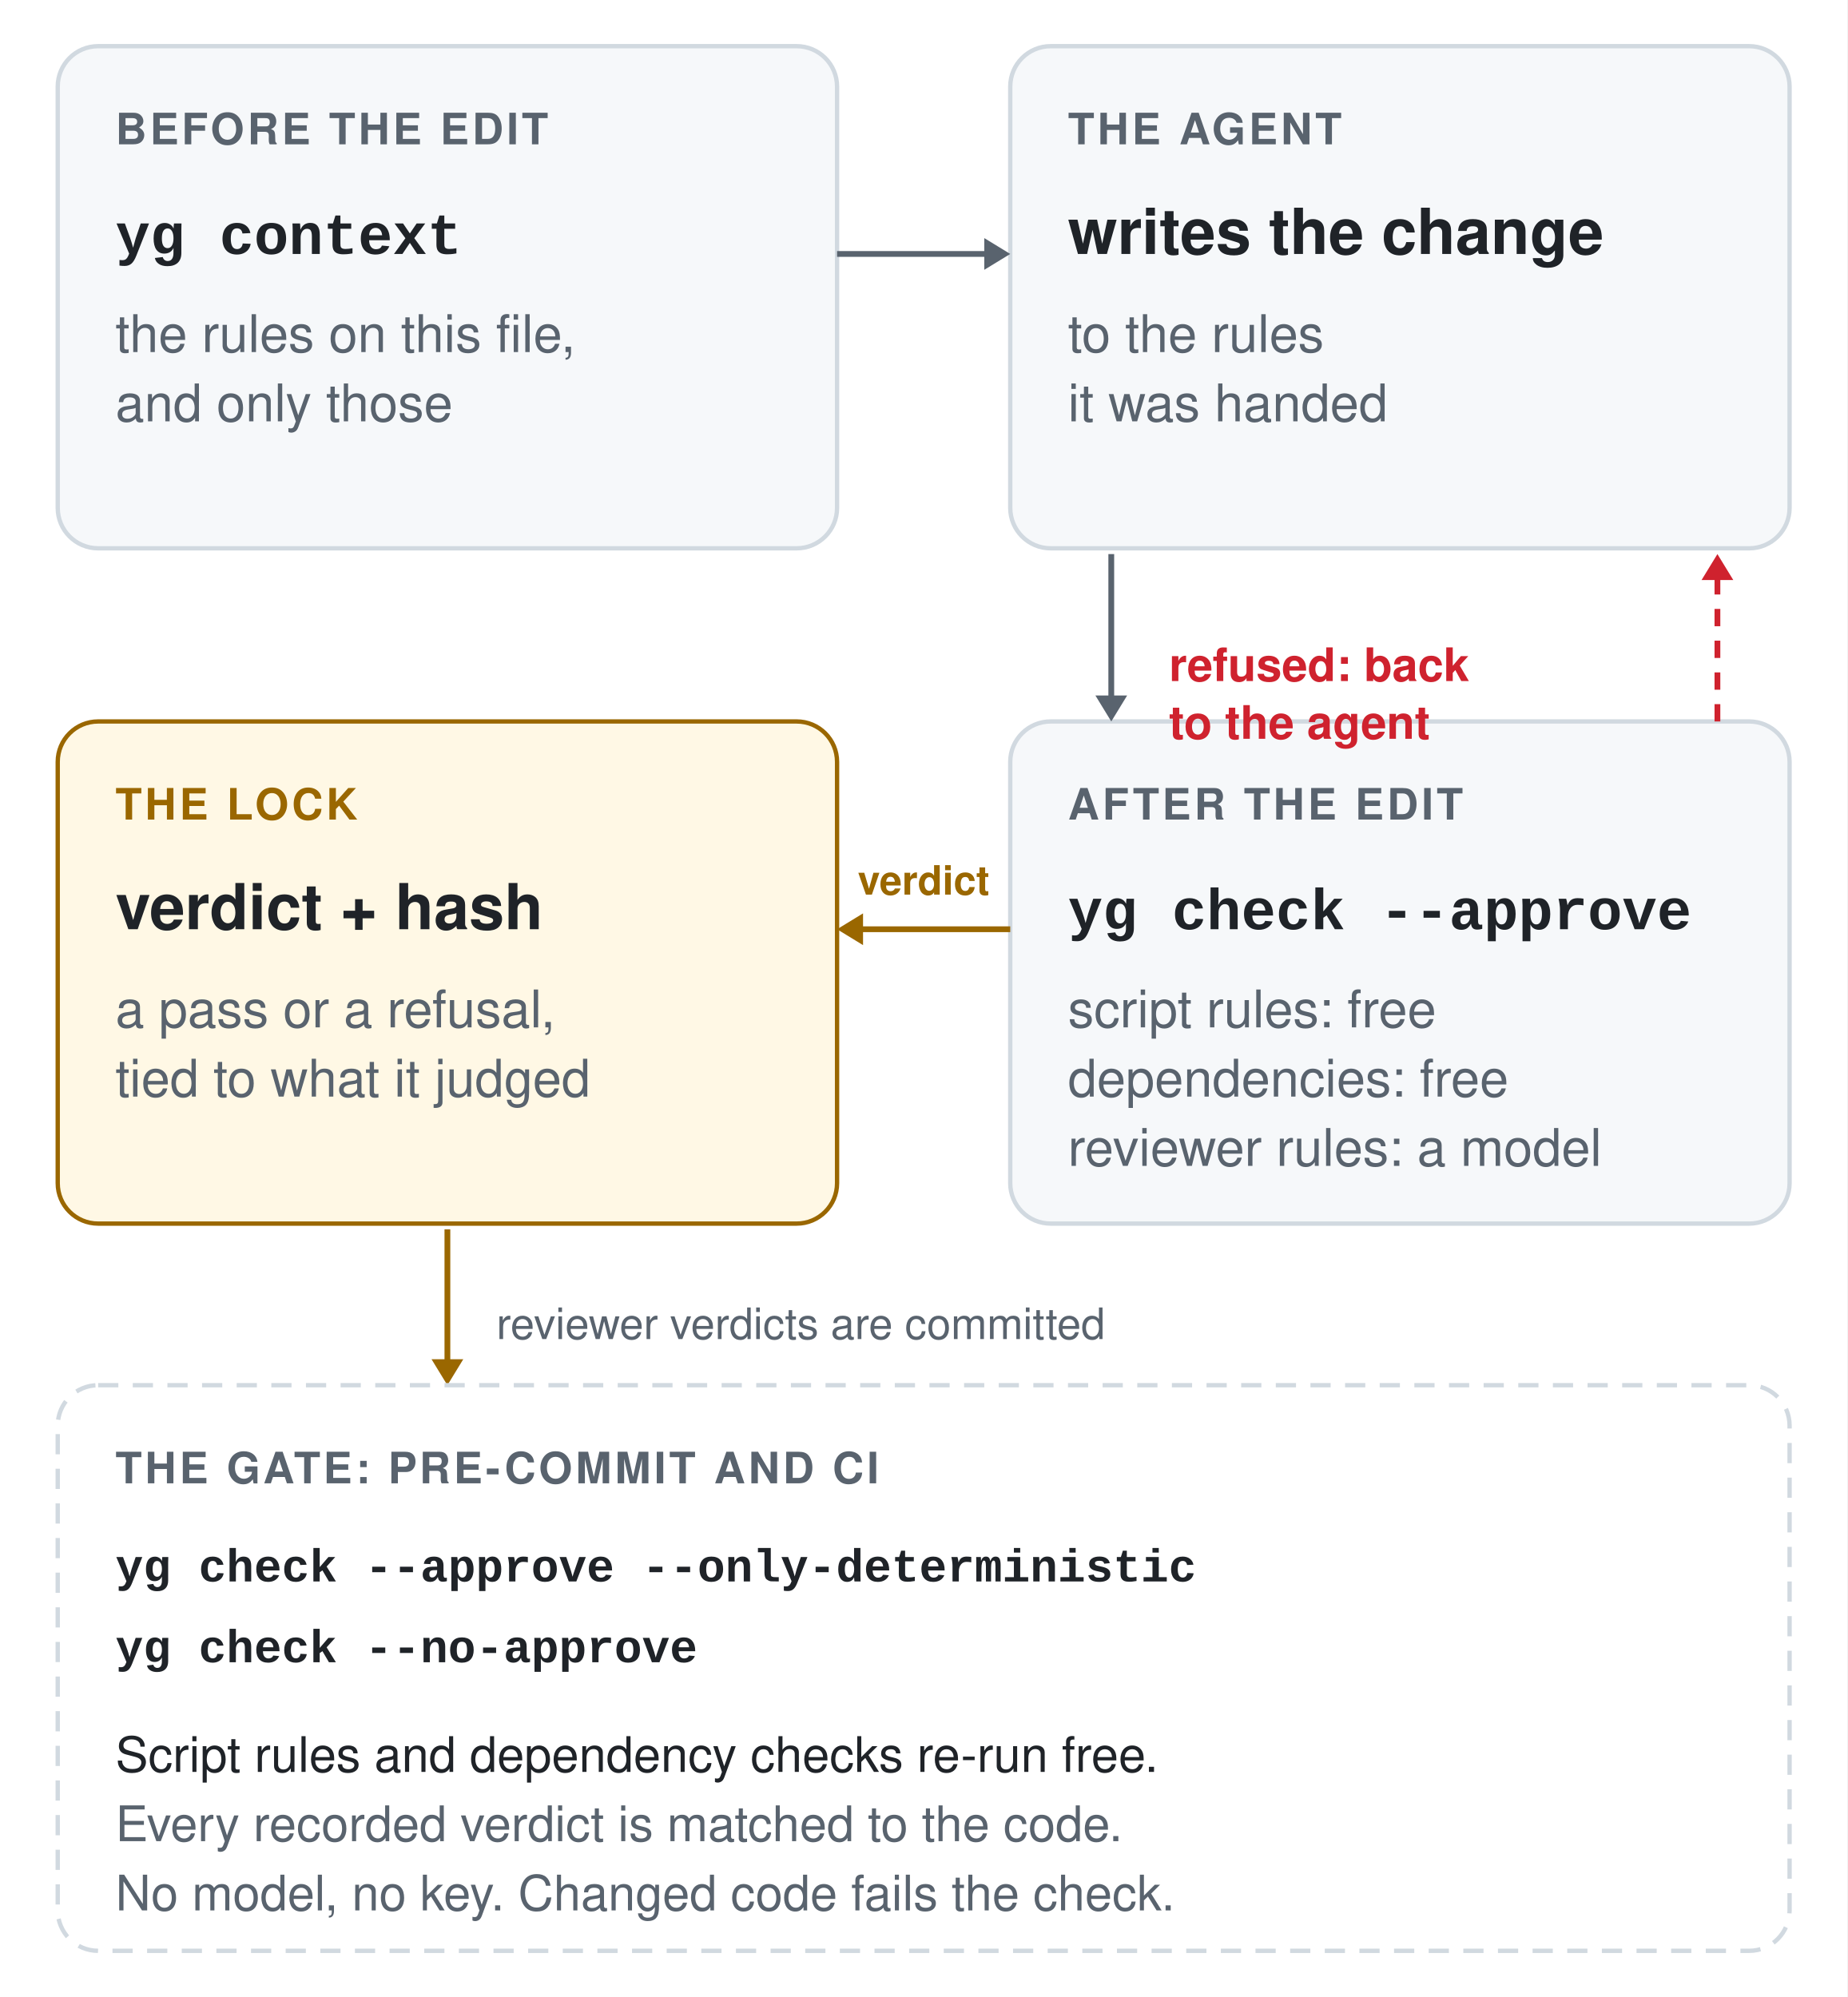
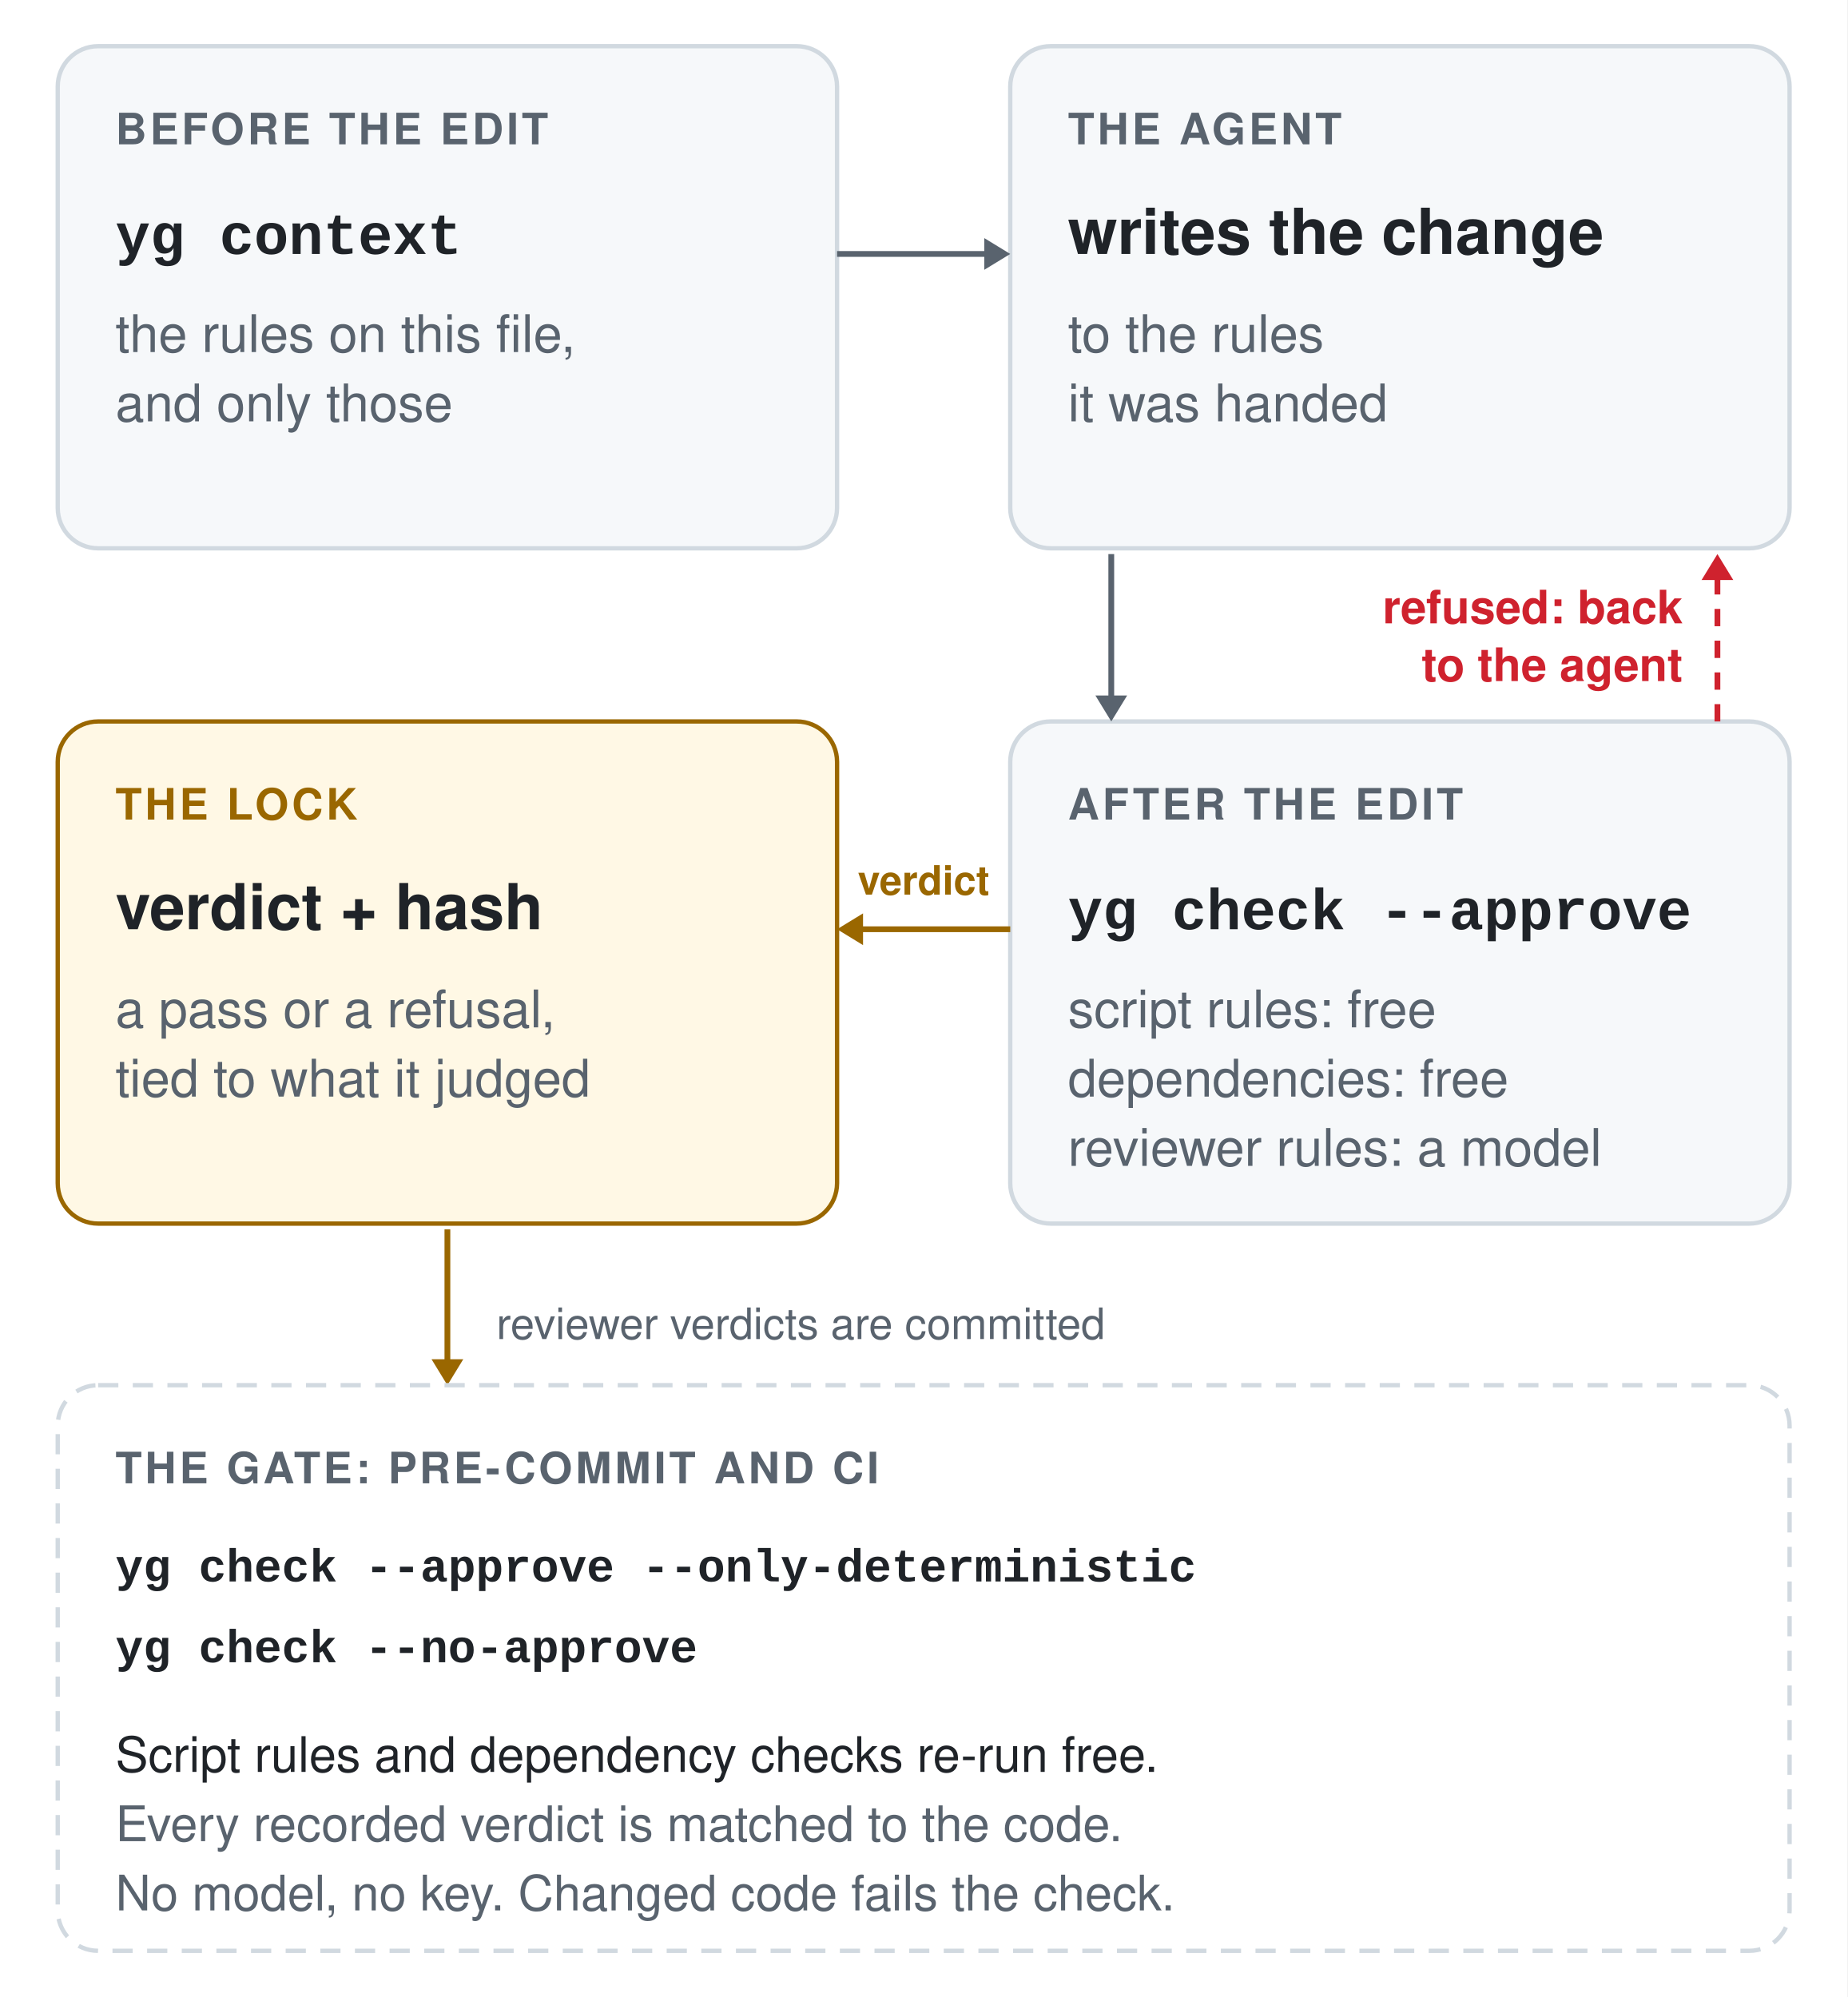
<svg xmlns="http://www.w3.org/2000/svg" viewBox="0 0 640 692" width="640" height="692" role="img" aria-labelledby="t d">
  <rect width="640" height="692" fill="#ffffff" />
  <rect x="20" y="16" width="270" height="174" rx="14" fill="#f6f8fa" stroke="#d1d9e0" stroke-width="1.5" />
  <text x="40" y="50" font-family="ui-sans-serif, -apple-system, BlinkMacSystemFont, 'Segoe UI', Helvetica, Arial, sans-serif" font-size="15" font-weight="600" letter-spacing="1.1" fill="#59636e">BEFORE THE EDIT</text>
  <text x="40" y="88" font-family="ui-monospace, SFMono-Regular, Menlo, Consolas, 'Liberation Mono', monospace" font-size="20" font-weight="600" fill="#1f2328">yg context</text>
  <text x="40" y="122" font-family="ui-sans-serif, -apple-system, BlinkMacSystemFont, 'Segoe UI', Helvetica, Arial, sans-serif" font-size="18" fill="#59636e">the rules on this file,</text>
  <text x="40" y="146" font-family="ui-sans-serif, -apple-system, BlinkMacSystemFont, 'Segoe UI', Helvetica, Arial, sans-serif" font-size="18" fill="#59636e">and only those</text>
  <rect x="350" y="16" width="270" height="174" rx="14" fill="#f6f8fa" stroke="#d1d9e0" stroke-width="1.5" />
  <text x="370" y="50" font-family="ui-sans-serif, -apple-system, BlinkMacSystemFont, 'Segoe UI', Helvetica, Arial, sans-serif" font-size="15" font-weight="600" letter-spacing="1.1" fill="#59636e">THE AGENT</text>
  <text x="370" y="88" font-family="ui-sans-serif, -apple-system, BlinkMacSystemFont, 'Segoe UI', Helvetica, Arial, sans-serif" font-size="22" font-weight="600" fill="#1f2328">writes the change</text>
  <text x="370" y="122" font-family="ui-sans-serif, -apple-system, BlinkMacSystemFont, 'Segoe UI', Helvetica, Arial, sans-serif" font-size="18" fill="#59636e">to the rules</text>
  <text x="370" y="146" font-family="ui-sans-serif, -apple-system, BlinkMacSystemFont, 'Segoe UI', Helvetica, Arial, sans-serif" font-size="18" fill="#59636e">it was handed</text>
  <rect x="20" y="250" width="270" height="174" rx="14" fill="#fff8e5" stroke="#9a6700" stroke-width="1.5" />
  <text x="40" y="284" font-family="ui-sans-serif, -apple-system, BlinkMacSystemFont, 'Segoe UI', Helvetica, Arial, sans-serif" font-size="15" font-weight="600" letter-spacing="1.1" fill="#9a6700">THE LOCK</text>
  <text x="40" y="322" font-family="ui-sans-serif, -apple-system, BlinkMacSystemFont, 'Segoe UI', Helvetica, Arial, sans-serif" font-size="22" font-weight="600" fill="#1f2328">verdict + hash</text>
  <text x="40" y="356" font-family="ui-sans-serif, -apple-system, BlinkMacSystemFont, 'Segoe UI', Helvetica, Arial, sans-serif" font-size="18" fill="#59636e">a pass or a refusal,</text>
  <text x="40" y="380" font-family="ui-sans-serif, -apple-system, BlinkMacSystemFont, 'Segoe UI', Helvetica, Arial, sans-serif" font-size="18" fill="#59636e">tied to what it judged</text>
  <rect x="350" y="250" width="270" height="174" rx="14" fill="#f6f8fa" stroke="#d1d9e0" stroke-width="1.5" />
  <text x="370" y="284" font-family="ui-sans-serif, -apple-system, BlinkMacSystemFont, 'Segoe UI', Helvetica, Arial, sans-serif" font-size="15" font-weight="600" letter-spacing="1.1" fill="#59636e">AFTER THE EDIT</text>
  <text x="370" y="322" font-family="ui-monospace, SFMono-Regular, Menlo, Consolas, 'Liberation Mono', monospace" font-size="20" font-weight="600" fill="#1f2328">yg check --approve</text>
  <text x="370" y="356" font-family="ui-sans-serif, -apple-system, BlinkMacSystemFont, 'Segoe UI', Helvetica, Arial, sans-serif" font-size="18" fill="#59636e">script rules: free</text>
  <text x="370" y="380" font-family="ui-sans-serif, -apple-system, BlinkMacSystemFont, 'Segoe UI', Helvetica, Arial, sans-serif" font-size="18" fill="#59636e">dependencies: free</text>
  <text x="370" y="404" font-family="ui-sans-serif, -apple-system, BlinkMacSystemFont, 'Segoe UI', Helvetica, Arial, sans-serif" font-size="18" fill="#59636e">reviewer rules: a model</text>
  <line x1="290" y1="88" x2="342" y2="88" stroke="#59636e" stroke-width="2" />
  <path d="M350,88 L341,82.5 L341,93.5 Z" fill="#59636e" />
  <line x1="385" y1="192" x2="385" y2="242" stroke="#59636e" stroke-width="2" />
  <path d="M385,250 L390.5,241 L379.5,241 Z" fill="#59636e" />
  <line x1="595" y1="250" x2="595" y2="200" stroke="#cf222e" stroke-width="2" stroke-dasharray="6 5" />
  <path d="M595,192 L589.5,201 L600.5,201 Z" fill="#cf222e" />
-   <text x="405" y="236" font-family="ui-sans-serif, -apple-system, BlinkMacSystemFont, 'Segoe UI', Helvetica, Arial, sans-serif" font-size="16" font-weight="600" fill="#cf222e">refused: back</text>
-   <text x="405" y="256" font-family="ui-sans-serif, -apple-system, BlinkMacSystemFont, 'Segoe UI', Helvetica, Arial, sans-serif" font-size="16" font-weight="600" fill="#cf222e">to the agent</text>
+   <text x="583" y="216" text-anchor="end" font-family="ui-sans-serif, -apple-system, BlinkMacSystemFont, 'Segoe UI', Helvetica, Arial, sans-serif" font-size="16" font-weight="600" fill="#cf222e">refused: back</text>
+   <text x="583" y="236" text-anchor="end" font-family="ui-sans-serif, -apple-system, BlinkMacSystemFont, 'Segoe UI', Helvetica, Arial, sans-serif" font-size="16" font-weight="600" fill="#cf222e">to the agent</text>
  <line x1="350" y1="322" x2="298" y2="322" stroke="#9a6700" stroke-width="2" />
  <path d="M290,322 L299,327.5 L299,316.5 Z" fill="#9a6700" />
  <text x="320" y="310" text-anchor="middle" font-family="ui-sans-serif, -apple-system, BlinkMacSystemFont, 'Segoe UI', Helvetica, Arial, sans-serif" font-size="14" font-weight="600" fill="#9a6700">verdict</text>
  <line x1="155" y1="426" x2="155" y2="472" stroke="#9a6700" stroke-width="2" />
  <path d="M155,480 L160.5,471 L149.5,471 Z" fill="#9a6700" />
  <text x="172" y="464" font-family="ui-sans-serif, -apple-system, BlinkMacSystemFont, 'Segoe UI', Helvetica, Arial, sans-serif" font-size="15" fill="#59636e">reviewer verdicts are committed</text>
  <rect x="20" y="480" width="600" height="196" rx="14" fill="#ffffff" stroke="#d1d9e0" stroke-width="1.5" stroke-dasharray="7 5" />
  <text x="40" y="514" font-family="ui-sans-serif, -apple-system, BlinkMacSystemFont, 'Segoe UI', Helvetica, Arial, sans-serif" font-size="15" font-weight="600" letter-spacing="1.1" fill="#59636e">THE GATE: PRE-COMMIT AND CI</text>
  <text x="40" y="548" font-family="ui-monospace, SFMono-Regular, Menlo, Consolas, 'Liberation Mono', monospace" font-size="16" font-weight="600" fill="#1f2328">yg check --approve --only-deterministic</text>
  <text x="40" y="576" font-family="ui-monospace, SFMono-Regular, Menlo, Consolas, 'Liberation Mono', monospace" font-size="16" font-weight="600" fill="#1f2328">yg check --no-approve</text>
  <text x="40" y="614" font-family="ui-sans-serif, -apple-system, BlinkMacSystemFont, 'Segoe UI', Helvetica, Arial, sans-serif" font-size="17" fill="#1f2328">Script rules and dependency checks re-run free.</text>
  <text x="40" y="638" font-family="ui-sans-serif, -apple-system, BlinkMacSystemFont, 'Segoe UI', Helvetica, Arial, sans-serif" font-size="17" fill="#59636e">Every recorded verdict is matched to the code.</text>
  <text x="40" y="662" font-family="ui-sans-serif, -apple-system, BlinkMacSystemFont, 'Segoe UI', Helvetica, Arial, sans-serif" font-size="17" fill="#59636e">No model, no key. Changed code fails the check.</text>
</svg>
